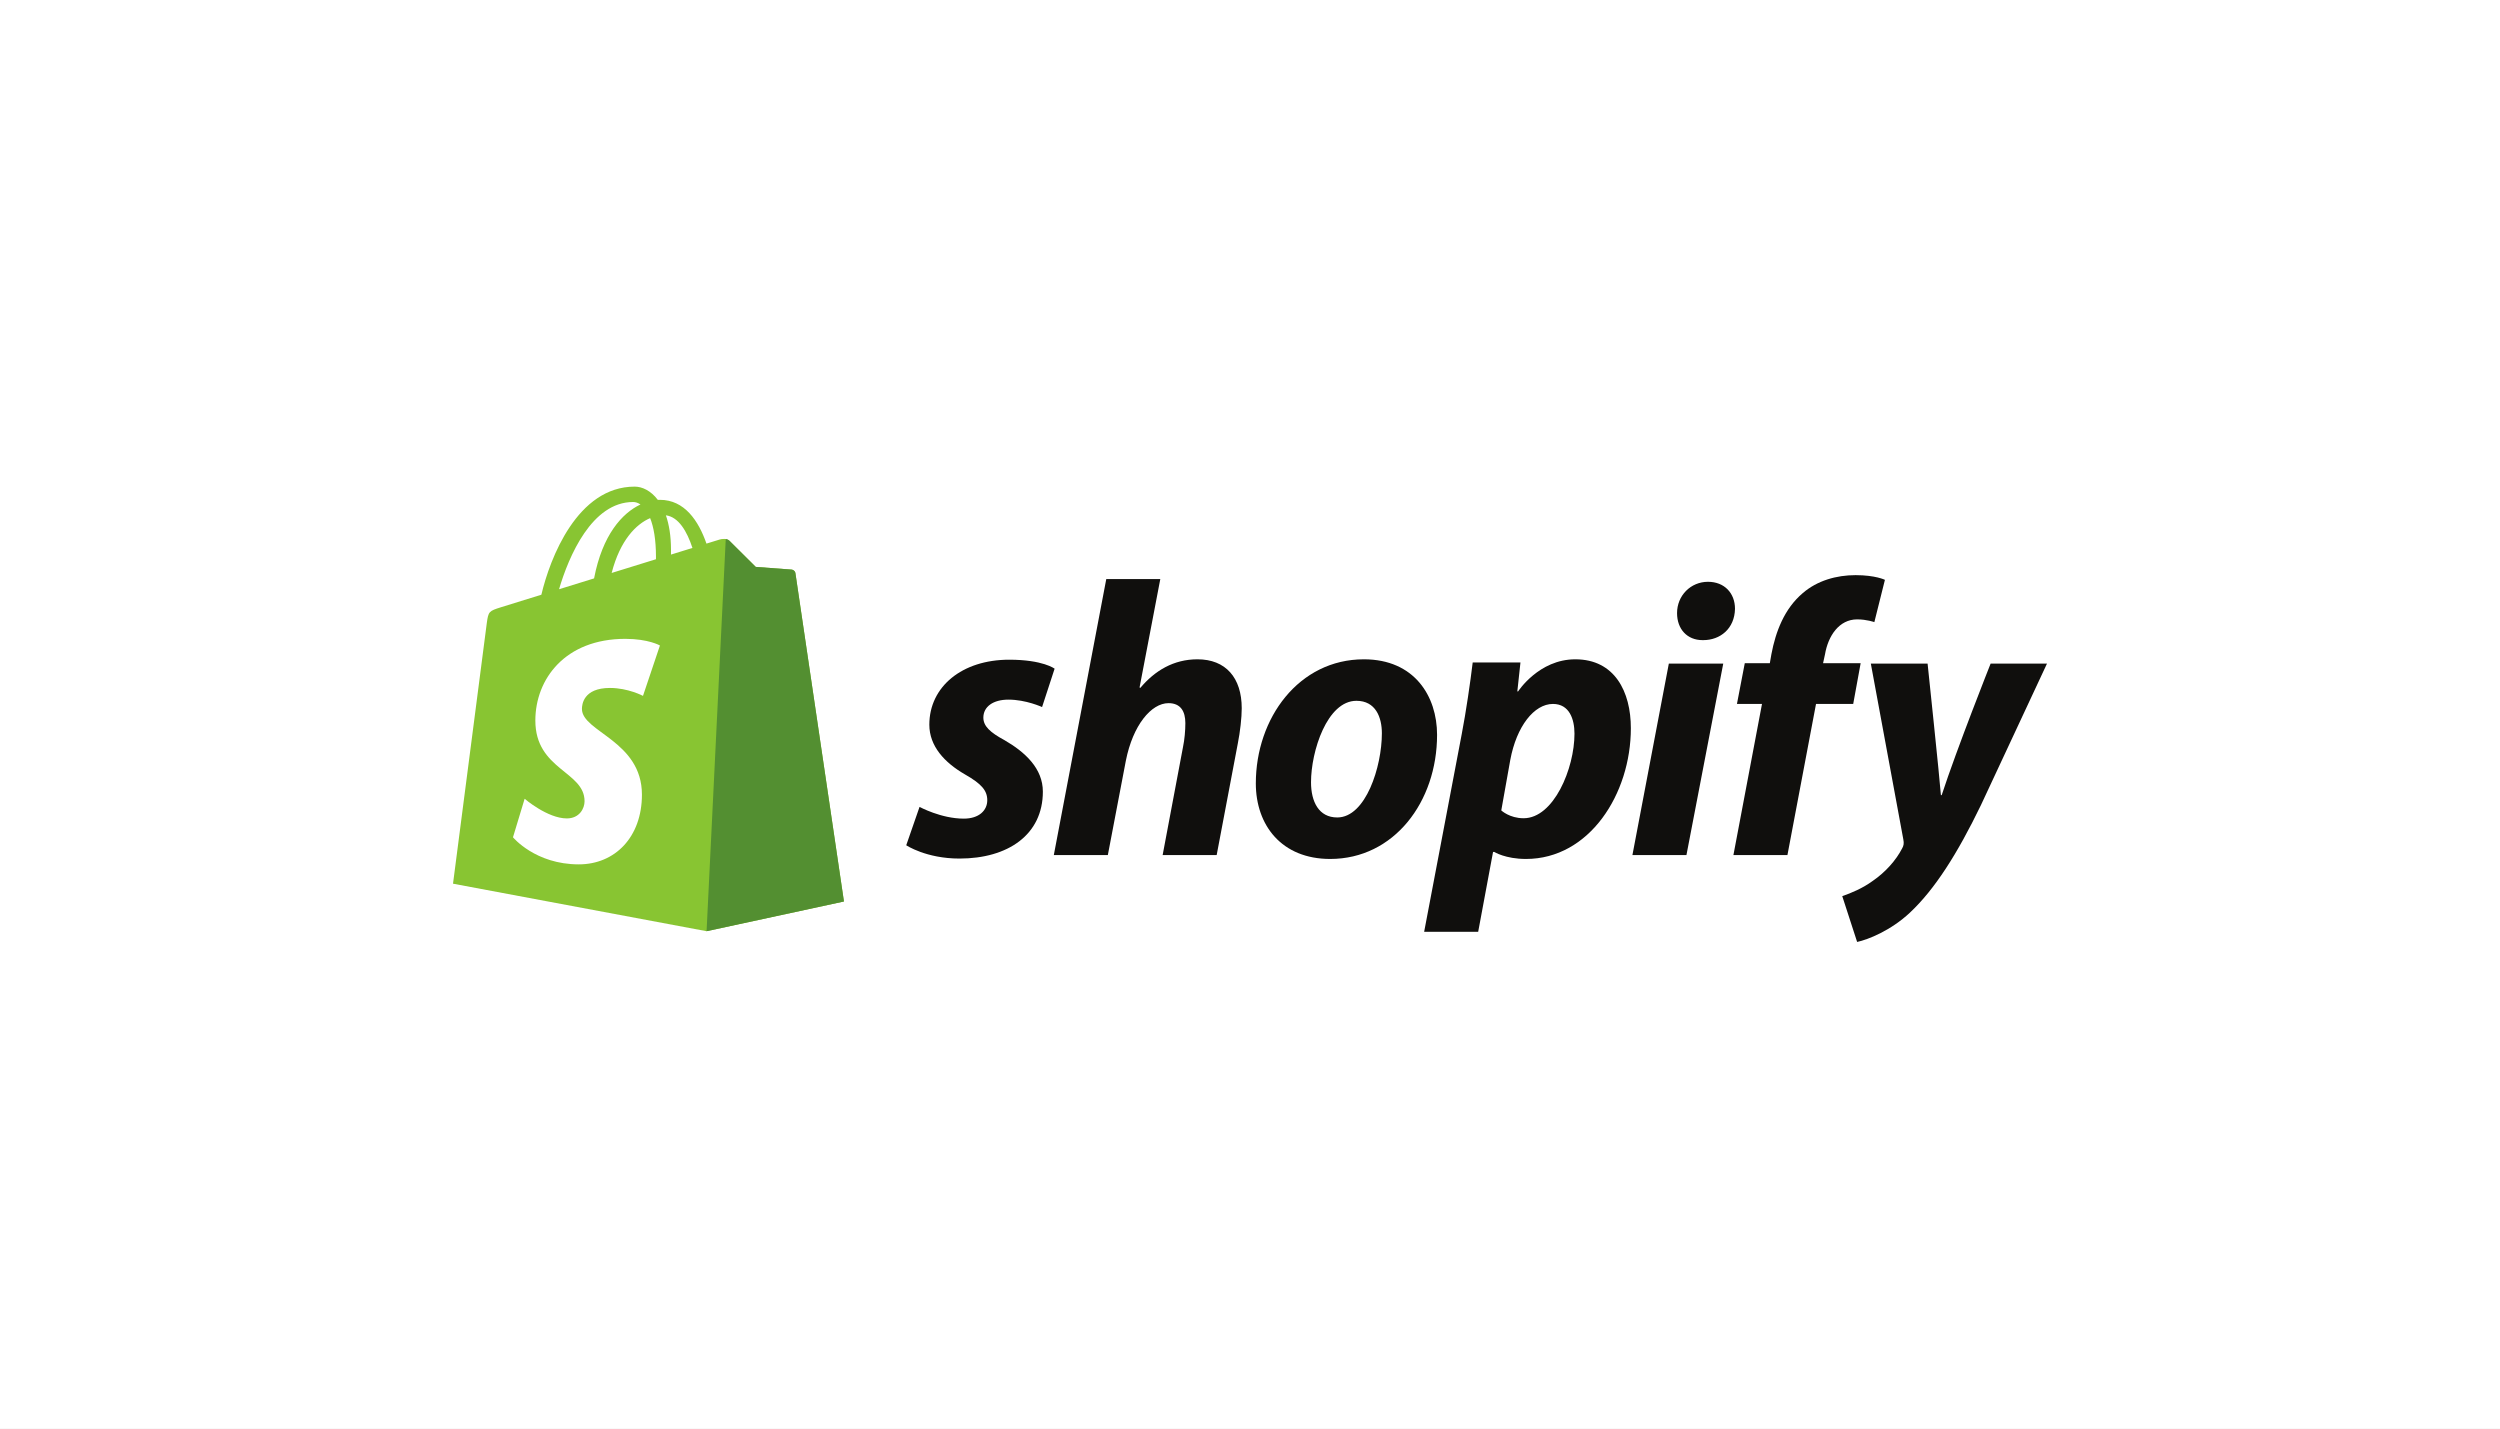
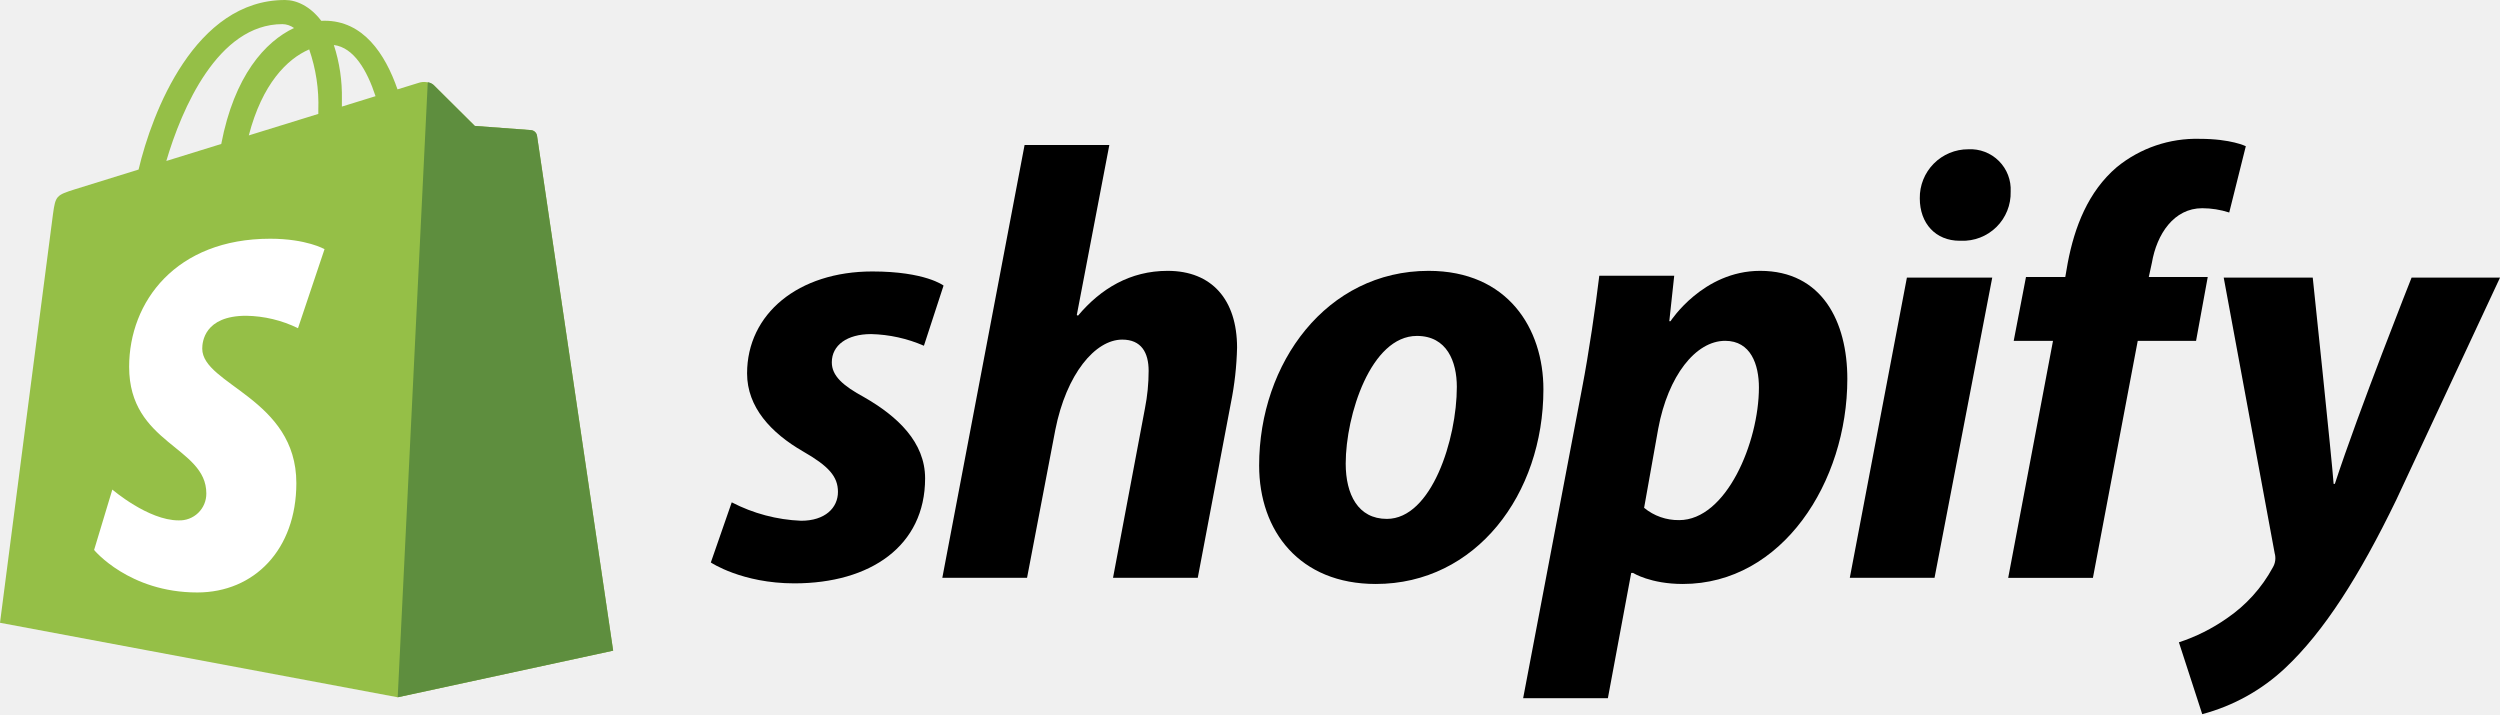
- <svg xmlns="http://www.w3.org/2000/svg" viewBox="0 0 875 500" height="500" width="875" xml:space="preserve" version="1.1" id="svg3398">
-   <defs id="defs3402" />
-   <g transform="matrix(1.25,0,0,-1.25,0,500)" id="g3406">
-     <g transform="scale(0.1,0.1)" id="g3408">
-       <path id="path3410" style="fill:#ffffff;fill-opacity:1;fill-rule:nonzero;stroke:none" d="m 0,0 7000,0 0,4000 L 0,4000 0,0 Z" />
-       <path id="path3412" style="fill:#88c532;fill-opacity:1;fill-rule:nonzero;stroke:none" d="m 1772.72,2594.4 c 6.93,0 13.91,-2.35 20.59,-6.95 -51.45,-24.21 -106.6,-85.19 -129.89,-206.96 -34.04,-10.54 -67.31,-20.84 -98.07,-30.37 27.28,92.88 92.06,244.28 207.37,244.28 z m 47.7,-45.15 c 9.87,-24.74 16.29,-60.24 16.29,-108.15 0,-2.45 -0.02,-4.69 -0.04,-6.96 -39.08,-12.1 -81.52,-25.24 -124.07,-38.42 23.89,92.2 68.67,136.73 107.82,153.53 z m 118.43,-83.49 c -17.83,-5.52 -38.1,-11.79 -60.07,-18.59 0.02,4.23 0.03,8.4 0.03,12.95 0,39.7 -5.5,71.66 -14.35,97 35.52,-4.46 59.17,-44.86 74.39,-91.36 z m 288.32,-70.67 c -0.86,6.26 -6.34,9.72 -10.87,10.1 -4.52,0.38 -100.2,7.47 -100.2,7.47 0,0 -66.45,65.97 -73.74,73.27 -7.3,7.29 -21.55,5.08 -27.08,3.45 -0.82,-0.24 -14.52,-4.47 -37.19,-11.48 -22.2,63.87 -61.37,122.57 -130.29,122.57 -1.9,0 -3.86,-0.08 -5.83,-0.19 -19.59,25.92 -43.87,37.18 -64.84,37.18 -160.54,0 -237.24,-200.69 -261.29,-302.68 -62.38,-19.33 -106.7,-33.07 -112.36,-34.85 -34.83,-10.92 -35.92,-12.02 -40.49,-44.83 -3.45,-24.84 -94.56,-729.44 -94.56,-729.44 l 709.95,-133.02 384.68,83.22 c 0,0 -135.04,912.97 -135.89,919.23" />
-       <path id="path3414" style="fill:#538f31;fill-opacity:1;fill-rule:nonzero;stroke:none" d="m 2216.3,2405.19 c -4.52,0.38 -100.2,7.47 -100.2,7.47 0,0 -66.45,65.97 -73.74,73.26 -2.73,2.73 -6.41,4.12 -10.26,4.72 l -53.68,-1097.99 384.64,83.21 c 0,0 -135.04,912.96 -135.89,919.23 -0.86,6.26 -6.34,9.72 -10.87,10.1" />
-       <path id="path3416" style="fill:#ffffff;fill-opacity:1;fill-rule:nonzero;stroke:none" d="m 1847.8,2192.64 -47.43,-141.09 c 0,0 -41.56,22.18 -92.5,22.18 -74.68,0 -78.44,-46.87 -78.44,-58.68 0,-64.44 167.97,-89.13 167.97,-240.07 0,-118.75 -75.31,-195.22 -176.87,-195.22 -121.88,0 -184.19,75.85 -184.19,75.85 l 32.63,107.81 c 0,0 64.06,-55 118.12,-55 35.31,0 49.69,27.81 49.69,48.13 0,84.06 -137.81,87.81 -137.81,225.93 0,116.25 83.43,228.75 251.87,228.75 64.9,0 96.96,-18.59 96.96,-18.59" />
-       <path id="path3418" style="fill:#100f0d;fill-opacity:1;fill-rule:nonzero;stroke:none" d="m 2811.49,1928.14 c -38.37,20.82 -58.09,38.36 -58.09,62.48 0,30.69 27.4,50.42 70.15,50.42 49.79,0 94.26,-20.83 94.26,-20.83 l 35.08,107.42 c 0,0 -32.25,25.21 -127.15,25.21 -132.09,0 -223.61,-75.63 -223.61,-181.96 0,-60.28 42.75,-106.32 99.75,-139.2 46.04,-26.3 62.48,-44.94 62.48,-72.35 0,-28.5 -23.02,-51.51 -65.77,-51.51 -63.69,0 -123.86,32.88 -123.86,32.88 l -37.27,-107.42 c 0,0 55.57,-37.26 149.07,-37.26 135.93,0 233.48,66.86 233.48,187.43 0,64.67 -49.33,110.71 -108.52,144.69" />
-       <path id="path3420" style="fill:#100f0d;fill-opacity:1;fill-rule:nonzero;stroke:none" d="m 3352.97,2153.94 c -66.86,0 -119.47,-31.79 -160.03,-80.02 l -2.19,1.1 58.09,303.62 -151.26,0 -146.88,-772.76 151.26,0 50.43,264.16 c 19.73,99.75 71.24,161.13 119.47,161.13 33.98,0 47.14,-23.01 47.14,-55.9 0,-20.82 -2.2,-46.03 -6.58,-66.86 l -57,-302.53 151.27,0 59.18,312.39 c 6.58,32.89 10.97,72.35 10.97,98.65 0,85.5 -44.95,137.02 -123.87,137.02" />
-       <path id="path3422" style="fill:#100f0d;fill-opacity:1;fill-rule:nonzero;stroke:none" d="m 3744.3,1711.11 c -51.52,0 -73.44,43.84 -73.44,98.64 0,86.6 44.94,228 127.15,228 53.7,0 71.24,-46.04 71.24,-90.98 0,-93.17 -44.94,-235.66 -124.95,-235.66 z m 74.53,442.83 c -181.95,0 -302.52,-164.42 -302.52,-347.47 0,-117.29 72.34,-211.55 208.26,-211.55 178.66,0 299.23,160.03 299.23,347.47 0,108.51 -63.57,211.55 -204.97,211.55" />
-       <path id="path3424" style="fill:#100f0d;fill-opacity:1;fill-rule:nonzero;stroke:none" d="m 4266.06,1708.92 c -39.28,0 -62.48,21.91 -62.48,21.91 l 25.21,141.41 c 17.54,94.26 66.86,156.74 119.48,156.74 46.03,0 60.28,-42.75 60.28,-83.3 0,-97.56 -58.09,-236.76 -142.49,-236.76 z m 144.69,445.02 c -102.1,0 -160.04,-89.88 -160.04,-89.88 l -2.19,0 8.77,81.11 -133.72,0 c -6.58,-54.81 -18.64,-138.11 -30.7,-200.59 l -105.23,-553.54 151.27,0 41.65,223.61 3.29,0 c 0,0 31.05,-19.73 88.79,-19.73 177.57,0 293.75,181.95 293.75,366.1 0,101.94 -44.94,192.92 -155.64,192.92" />
-       <path id="path3426" style="fill:#100f0d;fill-opacity:1;fill-rule:nonzero;stroke:none" d="m 4782.34,2370.97 c -48.22,0 -86.59,-38.36 -86.59,-87.69 0,-44.94 28.5,-75.64 71.25,-75.64 l 2.19,0 c 47.13,0 87.69,31.8 88.79,87.69 0,43.85 -29.6,75.64 -75.64,75.64" />
-       <path id="path3428" style="fill:#100f0d;fill-opacity:1;fill-rule:nonzero;stroke:none" d="m 4570.79,1605.88 151.27,0 103.03,536 -152.36,0 -101.94,-536" />
-       <path id="path3430" style="fill:#100f0d;fill-opacity:1;fill-rule:nonzero;stroke:none" d="m 5209.82,2142.98 -105.23,0 5.48,25.21 c 8.77,51.51 39.46,97.55 89.89,97.55 26.92,0 48.22,-7.67 48.22,-7.67 l 29.6,118.38 c 0,0 -26.31,13.15 -82.21,13.15 -53.71,0 -107.42,-15.35 -147.98,-50.42 -51.52,-43.85 -75.63,-107.42 -87.69,-170.99 l -4.38,-25.21 -70.15,0 -21.92,-114 70.15,0 -80.02,-423.1 151.26,0 80.02,423.1 104.13,0 20.83,114" />
-       <path id="path3432" style="fill:#100f0d;fill-opacity:1;fill-rule:nonzero;stroke:none" d="m 5573.73,2141.88 c 0,0 -94.55,-238.25 -137.01,-368.3 l -2.19,0 c -2.91,41.87 -37.27,368.3 -37.27,368.3 l -158.94,0 90.98,-492.16 c 2.19,-10.95 1.1,-17.53 -3.29,-25.21 -17.54,-33.98 -47.13,-66.86 -82.21,-90.97 -28.49,-20.83 -60.28,-33.98 -85.49,-42.75 l 41.65,-128.25 c 30.69,6.58 94.27,31.79 147.97,82.21 69.06,64.67 132.63,164.42 198.4,300.34 l 185.24,396.79 -157.84,0" />
+ <svg xmlns="http://www.w3.org/2000/svg" width="446.314" height="127.493" viewBox="0 0 446.314 127.493">
+   <g>
+     <g>
+       <path d="M95.874,24.238a1.2,1.2,0,0,0-1.087-1.011c-.452-.038-10.02-.747-10.02-.747s-6.645-6.6-7.374-7.326a3.023,3.023,0,0,0-2.708-.346c-.082.024-1.452.447-3.719,1.148C68.746,9.569,64.829,3.7,57.938,3.7c-.191,0-.387.009-.583.02C55.4,1.126,52.967,0,50.87,0,34.816,0,27.146,20.07,24.741,30.268,18.5,32.2,14.071,33.575,13.505,33.753c-3.482,1.093-3.592,1.2-4.048,4.483C9.111,40.72,0,111.181,0,111.181l71,13.3,38.467-8.322S95.96,24.864,95.874,24.238ZM67.042,17.17l-6.006,1.859c0-.423,0-.839,0-1.295a29.468,29.468,0,0,0-1.435-9.7C63.155,8.48,65.52,12.521,67.042,17.17ZM55.2,8.821a29.813,29.813,0,0,1,1.628,10.815c0,.245,0,.469,0,.7L44.417,24.174C46.807,14.954,51.284,10.5,55.2,8.821ZM50.429,4.307A3.629,3.629,0,0,1,52.489,5C47.343,7.423,41.828,13.521,39.5,25.7l-9.807,3.037C32.421,19.446,38.9,4.307,50.429,4.307Z" fill="#95bf47" />
+       <path d="M94.787,23.227c-.452-.038-10.02-.747-10.02-.747s-6.645-6.6-7.374-7.326a1.818,1.818,0,0,0-1.026-.472L71,124.481l38.464-8.321s-13.5-91.3-13.589-91.922A1.2,1.2,0,0,0,94.787,23.227Z" fill="#5e8e3e" />
+       <path d="M57.937,44.482,53.2,58.592a21.819,21.819,0,0,0-9.25-2.219c-7.469,0-7.844,4.687-7.844,5.868,0,6.444,16.8,8.913,16.8,24.007,0,11.875-7.532,19.522-17.688,19.522-12.187,0-18.419-7.585-18.419-7.585L20.054,87.4s6.406,5.5,11.812,5.5a4.765,4.765,0,0,0,4.969-4.812c0-8.407-13.781-8.782-13.781-22.594,0-11.625,8.344-22.875,25.187-22.875C54.731,42.623,57.937,44.482,57.937,44.482Z" fill="#fff" />
    </g>
+     <path d="M154.306,70.932C150.47,68.85,148.5,67.1,148.5,64.684c0-3.069,2.74-5.041,7.015-5.041a25.074,25.074,0,0,1,9.427,2.082l3.507-10.742s-3.225-2.521-12.715-2.521c-13.208,0-22.361,7.563-22.361,18.2,0,6.028,4.275,10.632,9.975,13.92,4.6,2.631,6.248,4.495,6.248,7.235,0,2.85-2.3,5.152-6.577,5.152a29.547,29.547,0,0,1-12.386-3.289L126.9,100.418s5.557,3.727,14.908,3.727c13.592,0,23.347-6.686,23.347-18.743C165.158,78.934,160.225,74.33,154.306,70.932Z" />
+     <path d="M208.454,48.353c-6.686,0-11.947,3.178-16,8l-.219-.109,5.81-30.363H182.915l-14.688,77.276h15.127L188.4,76.742c1.973-9.975,7.125-16.113,11.948-16.113,3.4,0,4.713,2.3,4.713,5.59a34.615,34.615,0,0,1-.658,6.687l-5.7,30.252h15.127l5.919-31.239a56.528,56.528,0,0,0,1.1-9.865C220.841,53.5,216.346,48.353,208.454,48.353Z" />
+     <path d="M255.041,48.353c-18.2,0-30.253,16.441-30.253,34.746,0,11.729,7.234,21.155,20.826,21.155,17.867,0,29.924-16,29.924-34.747C275.538,58.656,269.18,48.353,255.041,48.353Zm-7.454,44.283c-5.152,0-7.344-4.385-7.344-9.865,0-8.66,4.494-22.8,12.715-22.8,5.371,0,7.124,4.6,7.124,9.1C260.082,78.387,255.589,92.636,247.587,92.636Z" />
+     <path d="M314.232,48.353c-10.209,0-16,8.988-16,8.988h-.219l.877-8.112H285.514c-.658,5.481-1.864,13.811-3.07,20.059l-10.523,55.354h15.127l4.165-22.36h.329s3.106,1.972,8.879,1.972c17.757,0,29.375-18.2,29.375-36.61C329.8,57.451,325.3,48.353,314.232,48.353Zm-14.469,44.5a9.6,9.6,0,0,1-6.248-2.192l2.522-14.14c1.753-9.427,6.686-15.675,11.947-15.675,4.6,0,6.028,4.275,6.028,8.33C314.012,78.934,308.2,92.855,299.763,92.855Z" />
+     <path d="M351.391,26.649a8.633,8.633,0,0,0-8.659,8.769c0,4.495,2.85,7.564,7.125,7.564h.219a8.543,8.543,0,0,0,8.879-8.769A7.192,7.192,0,0,0,351.391,26.649Z" />
+     <polygon points="330.236 103.158 345.363 103.158 355.666 49.558 340.431 49.558 330.236 103.158" />
+     <path d="M394.139,49.449H383.616l.548-2.521c.877-5.152,3.946-9.756,8.989-9.756a15.761,15.761,0,0,1,4.822.767l2.96-11.838s-2.631-1.315-8.221-1.315a22.458,22.458,0,0,0-14.8,5.042c-5.152,4.385-7.563,10.742-8.769,17.1l-.439,2.521h-7.015l-2.192,11.4h7.015l-8,42.31h15.127l8-42.31h10.413Z" />
+     <path d="M430.53,49.558s-9.455,23.825-13.7,36.83h-.219c-.29-4.187-3.727-36.83-3.727-36.83H396.989l9.1,49.216a3.216,3.216,0,0,1-.329,2.521,25.868,25.868,0,0,1-8.221,9.1,32.683,32.683,0,0,1-8.549,4.275l4.165,12.826a34.555,34.555,0,0,0,14.8-8.222c6.9-6.467,13.262-16.442,19.839-30.033l18.524-39.68Z" />
  </g>
</svg>
